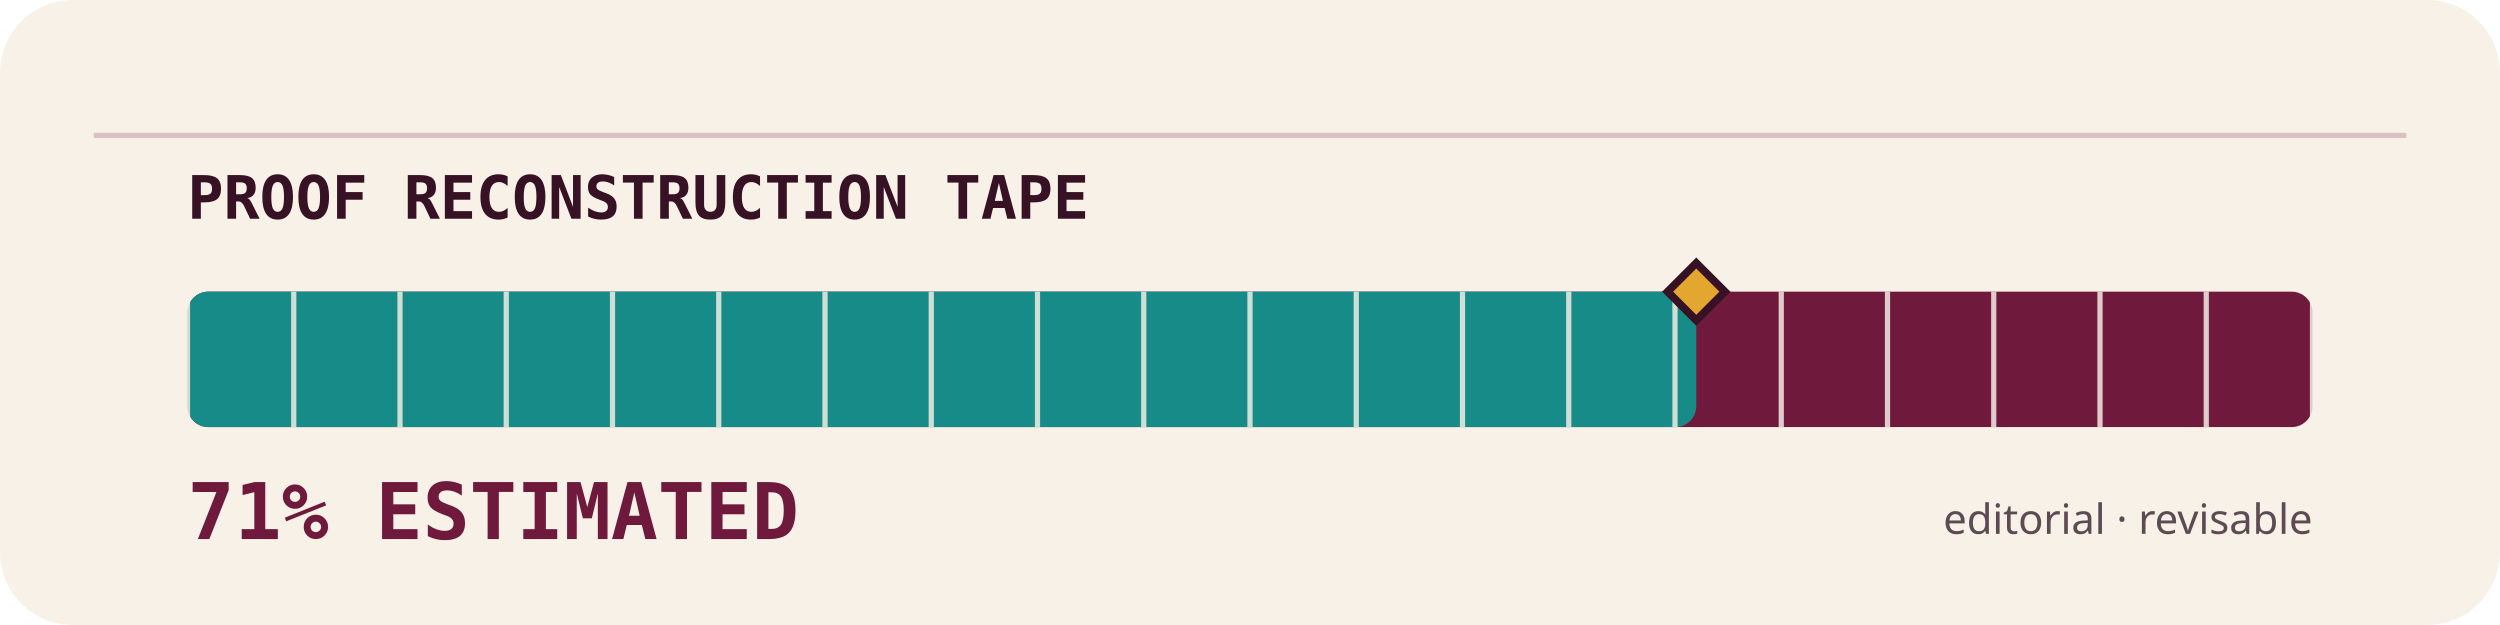
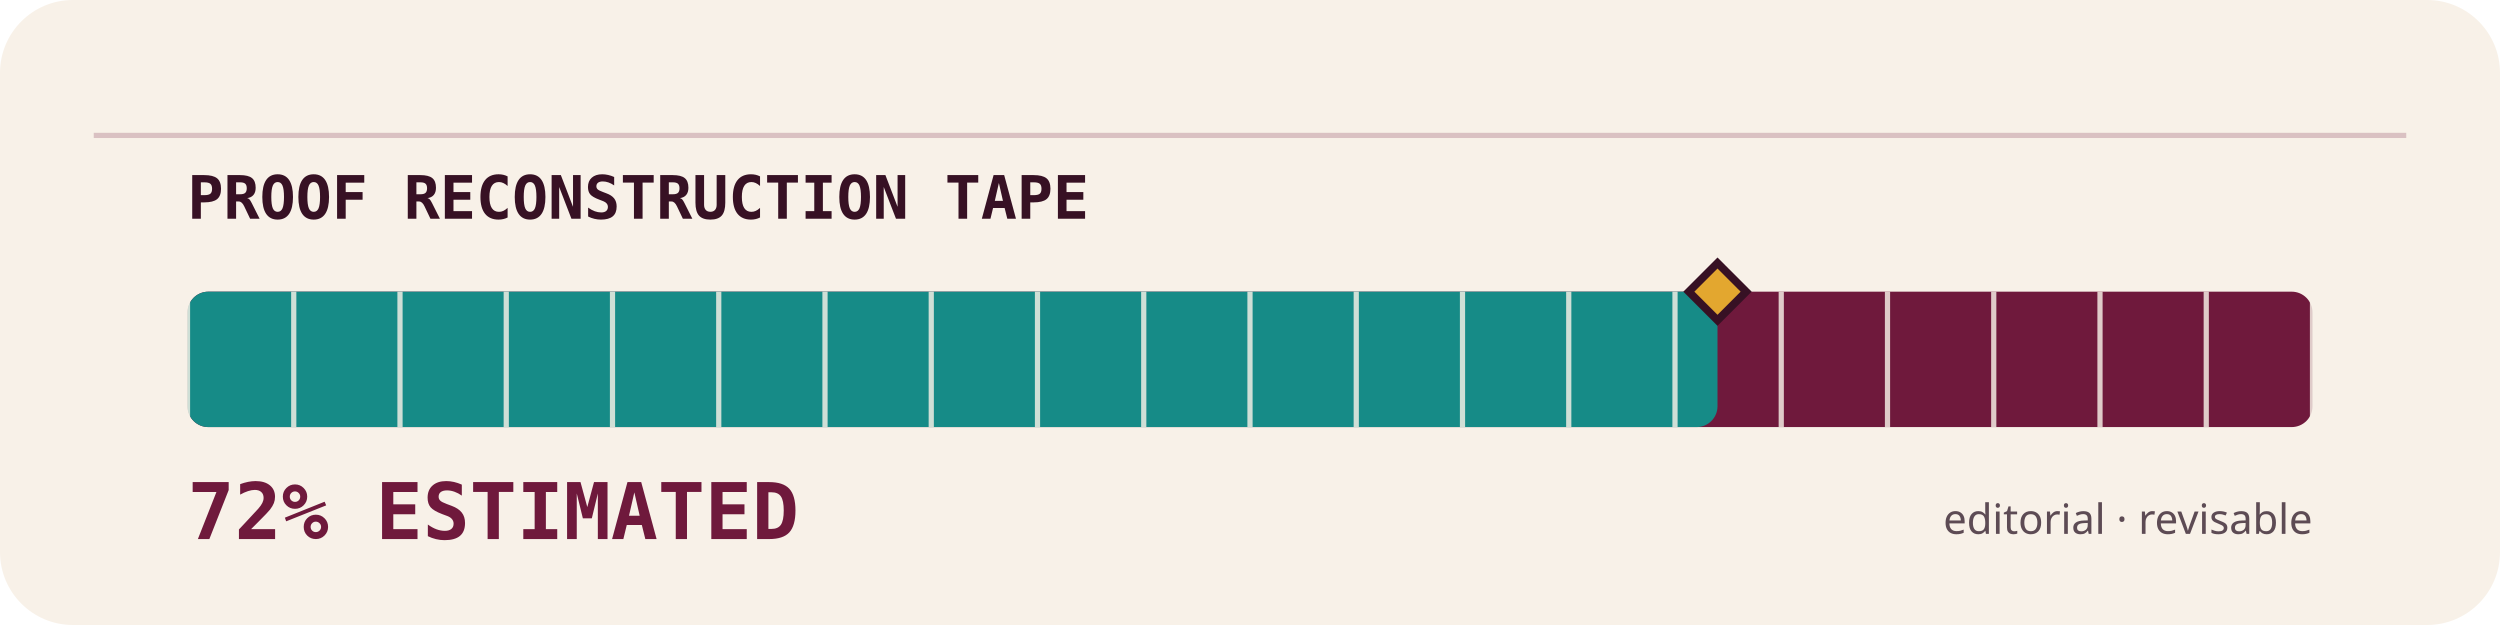
<svg xmlns="http://www.w3.org/2000/svg" viewBox="0 0 960 240" width="960" height="240" role="img" aria-labelledby="proof-progress-title proof-progress-desc">
  <rect width="960" height="240" rx="28" fill="#f8f1e8" />
  <path d="M36 52h888" stroke="#6f193c" stroke-width="2" opacity="0.22" />
  <text x="72" y="84" fill="#371124" font-family="ui-monospace, SFMono-Regular, Menlo, Consolas, monospace" font-size="23" font-weight="700">PROOF RECONSTRUCTION TAPE</text>
  <rect x="72" y="112" width="816" height="52" rx="8" fill="#6f193c" />
-   <rect x="72" y="112" width="579.36" height="52" rx="8" fill="#168b87" />
+   <rect x="72" y="112" width="587.52" height="52" rx="8" fill="#168b87" />
  <path d="M72 112v52" stroke="#f8f1e8" stroke-width="2" opacity="0.82" />
  <path d="M112.8 112v52" stroke="#f8f1e8" stroke-width="2" opacity="0.82" />
  <path d="M153.6 112v52" stroke="#f8f1e8" stroke-width="2" opacity="0.82" />
  <path d="M194.4 112v52" stroke="#f8f1e8" stroke-width="2" opacity="0.82" />
  <path d="M235.2 112v52" stroke="#f8f1e8" stroke-width="2" opacity="0.82" />
  <path d="M276 112v52" stroke="#f8f1e8" stroke-width="2" opacity="0.82" />
  <path d="M316.8 112v52" stroke="#f8f1e8" stroke-width="2" opacity="0.82" />
  <path d="M357.6 112v52" stroke="#f8f1e8" stroke-width="2" opacity="0.82" />
  <path d="M398.4 112v52" stroke="#f8f1e8" stroke-width="2" opacity="0.82" />
  <path d="M439.2 112v52" stroke="#f8f1e8" stroke-width="2" opacity="0.82" />
  <path d="M480 112v52" stroke="#f8f1e8" stroke-width="2" opacity="0.82" />
  <path d="M520.8 112v52" stroke="#f8f1e8" stroke-width="2" opacity="0.82" />
  <path d="M561.6 112v52" stroke="#f8f1e8" stroke-width="2" opacity="0.82" />
  <path d="M602.4 112v52" stroke="#f8f1e8" stroke-width="2" opacity="0.82" />
  <path d="M643.2 112v52" stroke="#f8f1e8" stroke-width="2" opacity="0.82" />
  <path d="M684 112v52" stroke="#f8f1e8" stroke-width="2" opacity="0.82" />
  <path d="M724.8 112v52" stroke="#f8f1e8" stroke-width="2" opacity="0.82" />
  <path d="M765.6 112v52" stroke="#f8f1e8" stroke-width="2" opacity="0.82" />
  <path d="M806.4 112v52" stroke="#f8f1e8" stroke-width="2" opacity="0.82" />
  <path d="M847.2 112v52" stroke="#f8f1e8" stroke-width="2" opacity="0.82" />
  <path d="M888 112v52" stroke="#f8f1e8" stroke-width="2" opacity="0.82" />
-   <path d="M651.36 101l11 11-11 11-11-11z" fill="#e3a72f" stroke="#371124" stroke-width="3" />
-   <text x="72" y="207" fill="#6f193c" font-family="ui-monospace, SFMono-Regular, Menlo, Consolas, monospace" font-size="30" font-weight="800">71% ESTIMATED</text>
+   <path d="M659.52 101l11 11-11 11-11-11z" fill="#e3a72f" stroke="#371124" stroke-width="3" />
+   <text x="72" y="207" fill="#6f193c" font-family="ui-monospace, SFMono-Regular, Menlo, Consolas, monospace" font-size="30" font-weight="800">72% ESTIMATED</text>
  <text x="888" y="205" text-anchor="end" fill="#5d4b54" font-family="system-ui, sans-serif" font-size="16">editorial · revisable</text>
</svg>
